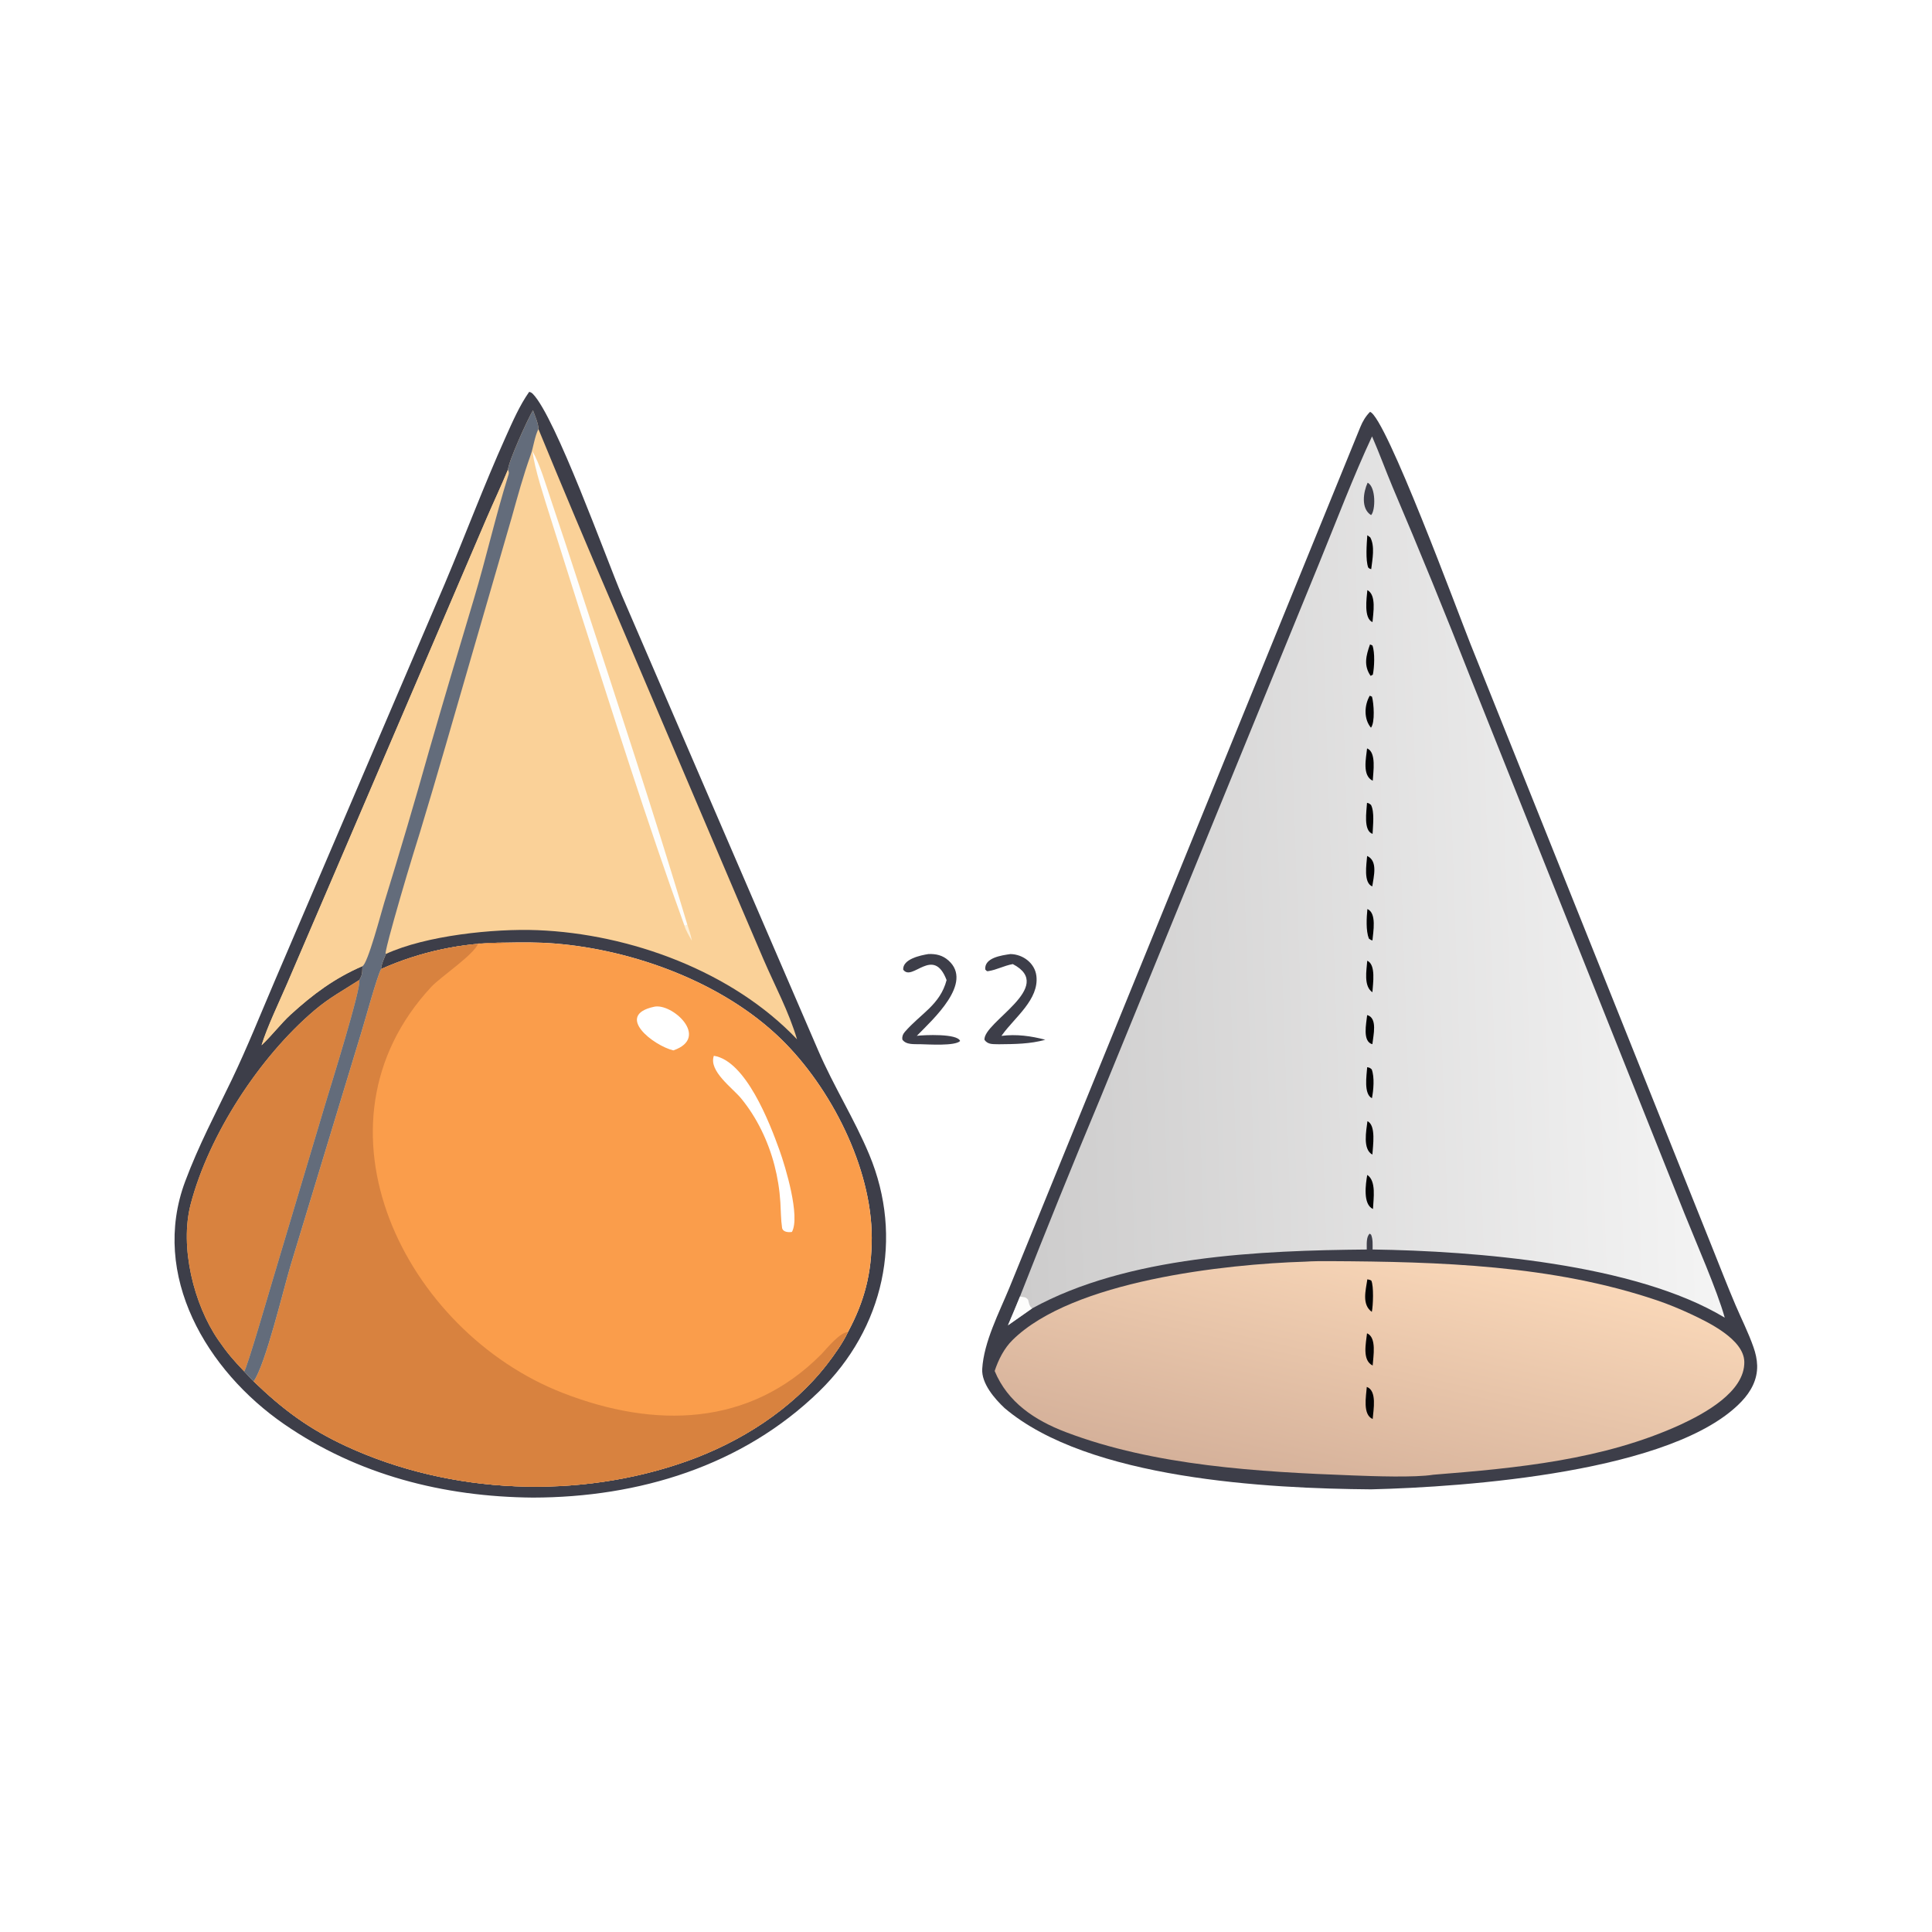
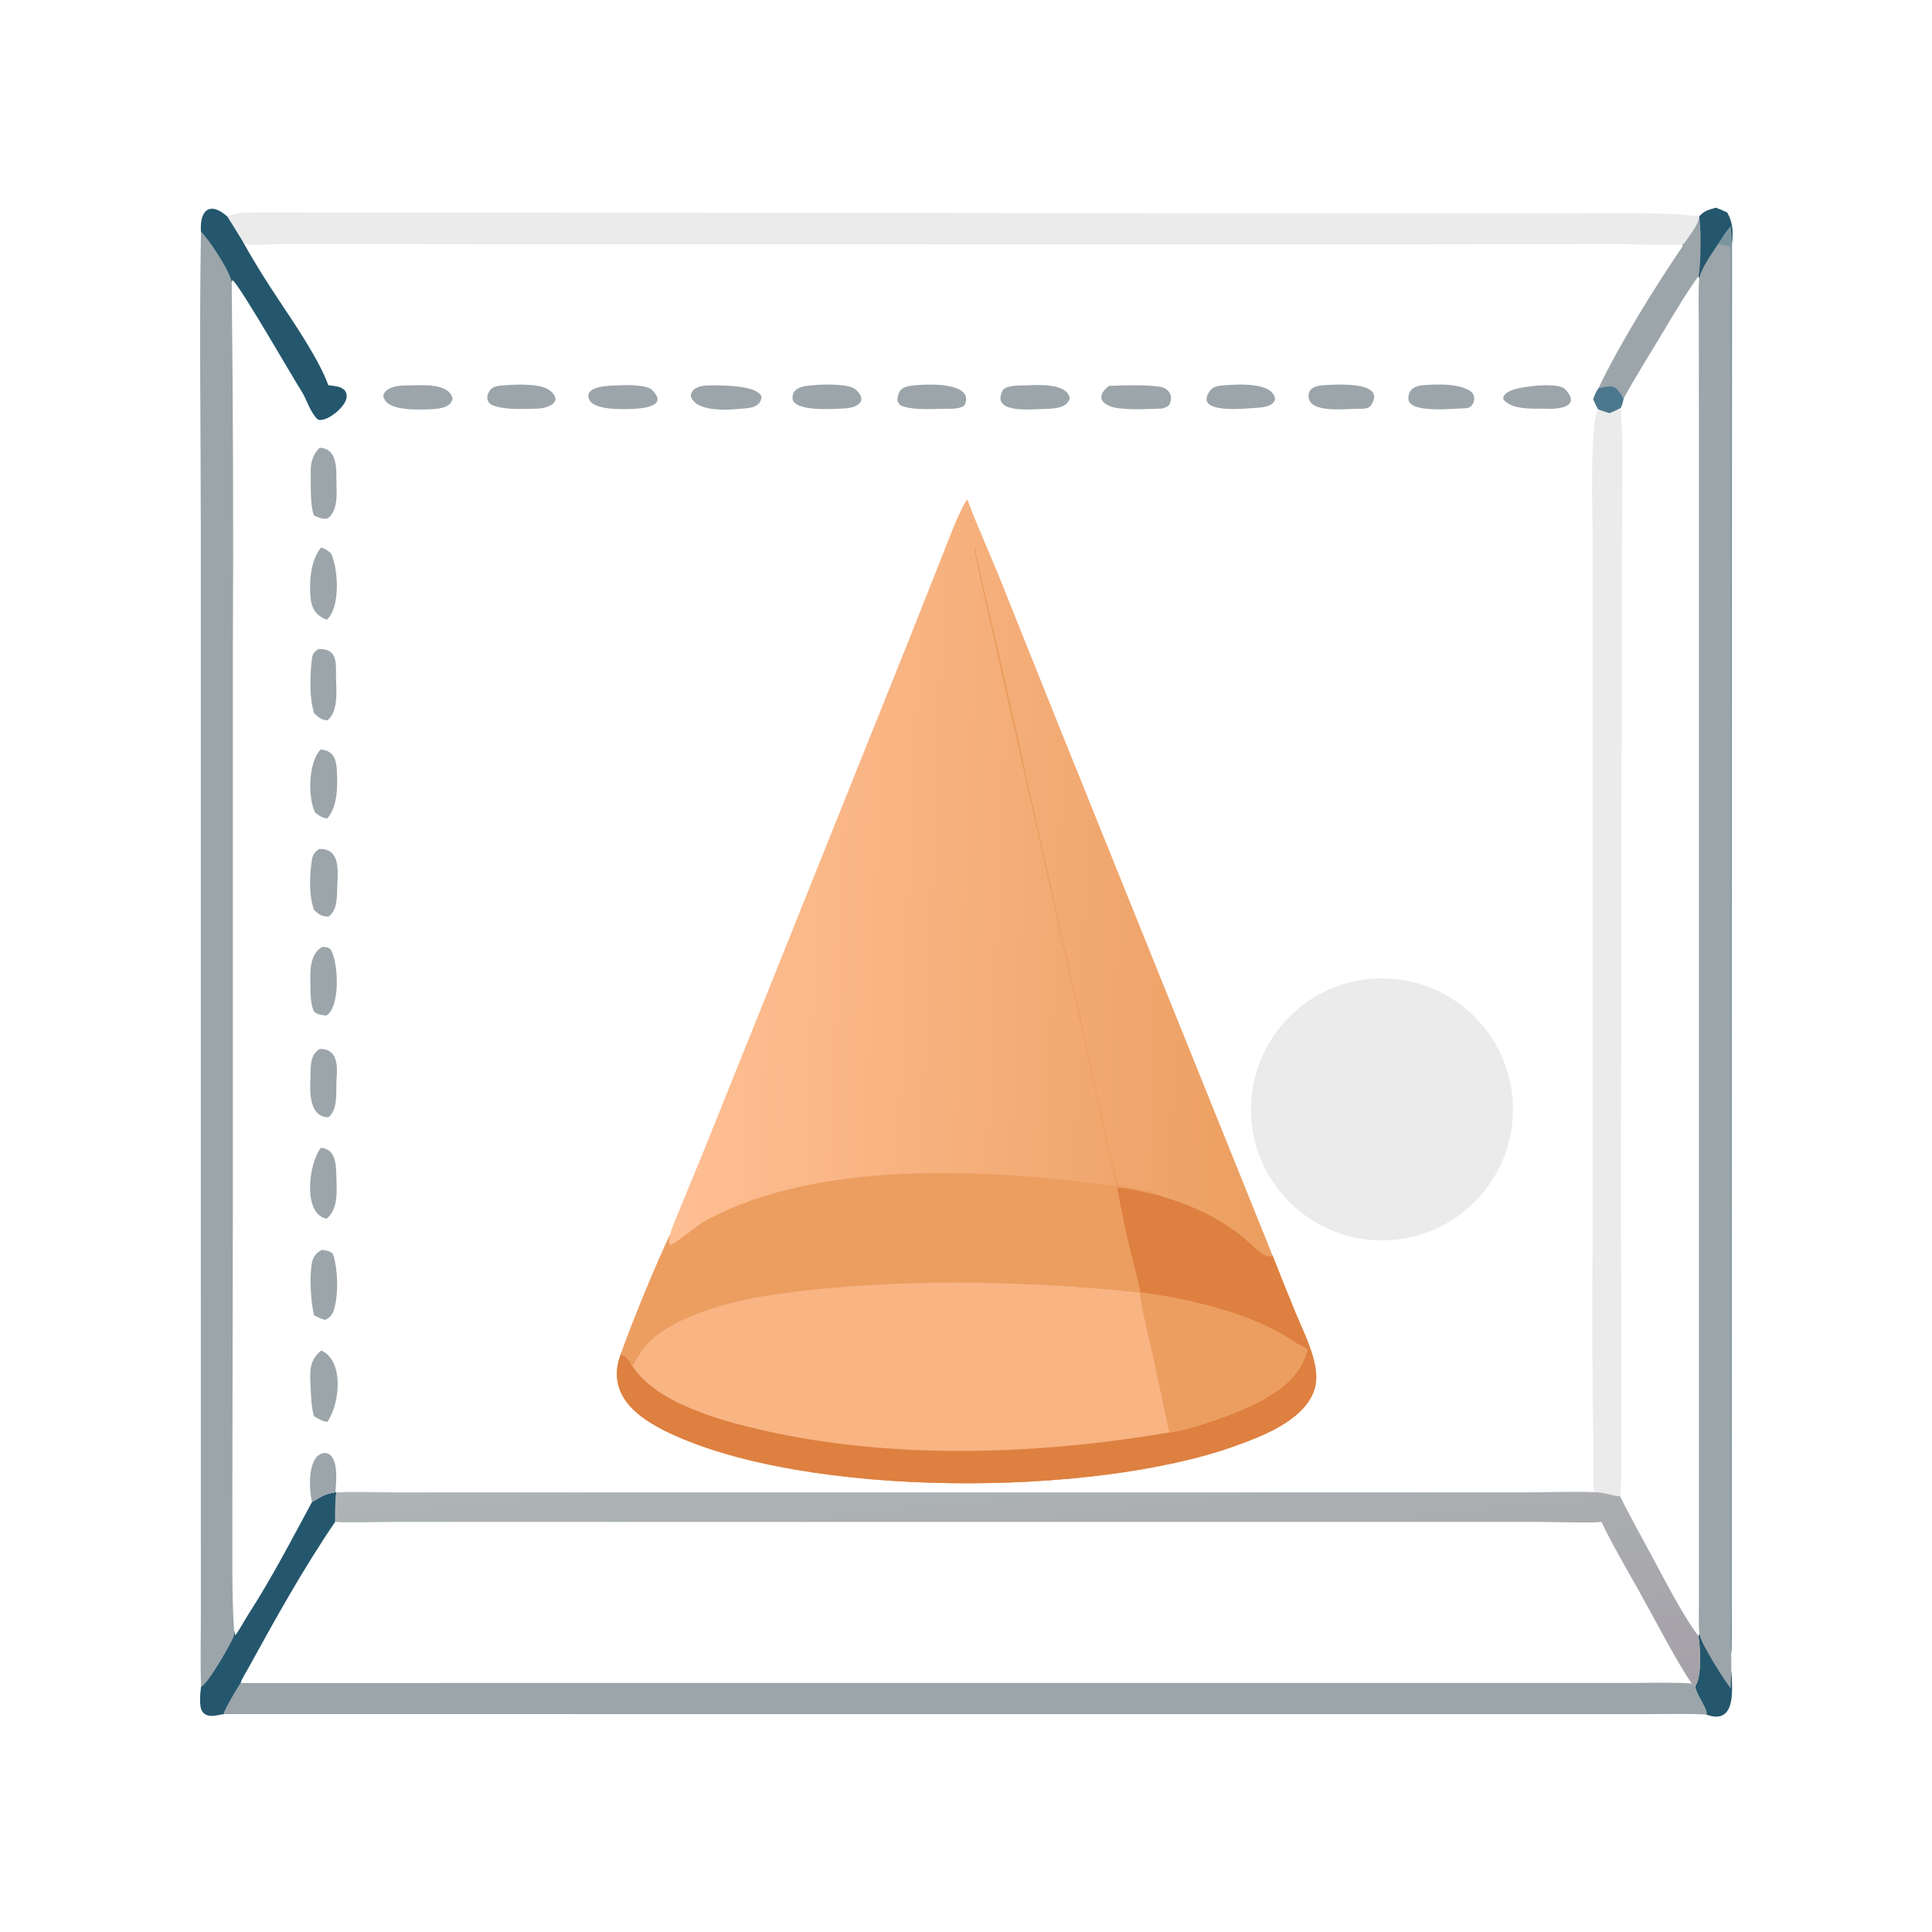
<svg xmlns="http://www.w3.org/2000/svg" version="1.1" style="display: block;" viewBox="0 0 2048 2048" width="512" height="512" preserveAspectRatio="none">
  <defs>
-     <linearGradient id="Gradient1" gradientUnits="userSpaceOnUse" x1="1420.35" y1="1587.38" x2="1482.61" y2="1313.8">
-       <stop class="stop0" offset="0" stop-opacity="1" stop-color="rgb(213,177,154)" />
-       <stop class="stop1" offset="1" stop-opacity="1" stop-color="rgb(249,215,184)" />
+     <linearGradient id="Gradient1" gradientUnits="userSpaceOnUse" x1="1093.96" y1="1847.31" x2="1063.35" y2="1517.75">
+       <stop class="stop0" offset="0" stop-opacity="1" stop-color="rgb(165,161,168)" />
+       <stop class="stop1" offset="1" stop-opacity="1" stop-color="rgb(174,181,182)" />
    </linearGradient>
-     <linearGradient id="Gradient2" gradientUnits="userSpaceOnUse" x1="1069.72" y1="950.789" x2="1809.19" y2="925.712">
-       <stop class="stop0" offset="0" stop-opacity="1" stop-color="rgb(205,204,204)" />
-       <stop class="stop1" offset="1" stop-opacity="1" stop-color="rgb(244,244,244)" />
+     <linearGradient id="Gradient2" gradientUnits="userSpaceOnUse" x1="1360.83" y1="948.101" x2="725.435" y2="921.621">
+       <stop class="stop0" offset="0" stop-opacity="1" stop-color="rgb(235,158,96)" />
+       <stop class="stop1" offset="1" stop-opacity="1" stop-color="rgb(255,191,148)" />
    </linearGradient>
  </defs>
-   <path transform="translate(0,0)" fill="rgb(61,62,73)" d="M 560.944 415.391 C 562.69 415.77 563.731 416.414 564.955 417.675 C 588.847 442.283 642.372 591.345 659.305 631.394 L 867.266 1113.39 C 883.987 1152.16 905.568 1185.86 921.474 1224 C 958.264 1312.21 936.861 1408.25 868.433 1474.86 C 786.962 1554.17 676.921 1587.34 564.96 1587.51 C 470.142 1586.72 379.281 1563.53 301.261 1509.71 C 219.114 1453.04 159.091 1351.98 196.269 1252.4 C 210.54 1214.18 228.219 1180.98 245.756 1144.41 C 262.008 1110.53 276.459 1074.36 291.259 1039.78 L 471.335 619.151 C 493.192 567.466 512.868 514.786 535.883 463.591 C 543.128 447.476 550.755 429.817 560.944 415.391 z M 403.913 1027.27 C 399.563 1035.25 386.827 1082.15 383.035 1094.28 L 308.063 1341.22 C 300.242 1367.27 281.582 1446.1 268.859 1464.28 C 299.986 1494.31 327.73 1514.92 367.399 1533.23 C 477.957 1584.26 613.254 1589.71 727.834 1549.02 C 784.632 1528.85 839.482 1494.15 876.523 1446.42 C 884.302 1436.4 893.484 1423.51 898.864 1412.03 C 916.456 1379.37 924.108 1349.56 924.099 1312.04 C 924.081 1237.64 880.625 1152.57 827.649 1101.1 C 766.456 1041.65 672.191 1006.94 588.052 1000.17 C 570.274 998.739 553.485 998.896 535.564 999.238 C 490.196 999.205 445.332 1008.76 403.913 1027.27 z" />
-   <path transform="translate(0,0)" fill="rgb(250,157,75)" d="M 535.564 999.238 C 553.485 998.896 570.274 998.739 588.052 1000.17 C 672.191 1006.94 766.456 1041.65 827.649 1101.1 C 880.625 1152.57 924.081 1237.64 924.099 1312.04 C 924.108 1349.56 916.456 1379.37 898.864 1412.03 C 893.484 1423.51 884.302 1436.4 876.523 1446.42 C 839.482 1494.15 784.632 1528.85 727.834 1549.02 C 613.254 1589.71 477.957 1584.26 367.399 1533.23 C 327.73 1514.92 299.986 1494.31 268.859 1464.28 C 281.582 1446.1 300.242 1367.27 308.063 1341.22 L 383.035 1094.28 C 386.827 1082.15 399.563 1035.25 403.913 1027.27 C 445.332 1008.76 490.196 999.205 535.564 999.238 z M 839.502 1305.88 C 848.425 1289.38 832.799 1237.38 826.228 1219.08 C 815.808 1190.06 790.557 1124.49 756.731 1119.17 C 750.887 1135.25 776.52 1153.27 785.636 1164.37 C 802.313 1184.66 814.295 1209.7 820.899 1235 C 824.286 1247.98 826.406 1261.25 827.228 1274.63 C 827.793 1283.5 827.73 1292.66 829.014 1301.42 C 829.705 1306.13 835.851 1306.53 839.502 1305.88 z M 713.774 1113.47 C 753.265 1099.85 712.276 1062.82 693.291 1067.22 C 651.141 1076.38 692.878 1108.47 713.774 1113.47 z" />
-   <path transform="translate(0,0)" fill="rgb(216,130,63)" d="M 403.913 1027.27 C 445.332 1008.76 490.196 999.205 535.564 999.238 C 528.386 1000.9 514.663 1000.24 506.95 999.994 C 502.731 1011.86 467.069 1035.47 457.202 1046.09 C 320.32 1193.45 429.464 1411.46 596.377 1476.5 C 693.699 1514.43 794.502 1512.66 870.896 1435.3 C 877.012 1428.76 890.276 1412.39 898.864 1412.03 C 893.484 1423.51 884.302 1436.4 876.523 1446.42 C 839.482 1494.15 784.632 1528.85 727.834 1549.02 C 613.254 1589.71 477.957 1584.26 367.399 1533.23 C 327.73 1514.92 299.986 1494.31 268.859 1464.28 C 281.582 1446.1 300.242 1367.27 308.063 1341.22 L 383.035 1094.28 C 386.827 1082.15 399.563 1035.25 403.913 1027.27 z" />
-   <path transform="translate(0,0)" fill="rgb(250,209,152)" d="M 538.479 497.79 C 539.411 488.152 559.332 444.338 564.967 434.96 C 566.723 439.66 571.149 450.323 570.728 454.735 C 596.507 517.431 622.805 579.911 649.621 642.171 L 763.662 909.997 C 778.884 945.664 793.997 981.416 809.359 1017.02 C 821.509 1045.18 836.162 1072.24 844.886 1101.72 C 776.549 1029.76 668.176 989.948 569.819 986.017 C 523.262 984.157 451.262 991.772 409.196 1011.18 C 407.138 1016.14 404.296 1022.01 403.913 1027.27 C 399.563 1035.25 386.827 1082.15 383.035 1094.28 L 308.063 1341.22 C 300.242 1367.27 281.582 1446.1 268.859 1464.28 C 265.662 1461.37 261.861 1457.03 258.842 1453.78 C 247.313 1441.75 240.828 1434.2 231.324 1420.4 C 205.487 1382.88 190.221 1321.91 202.159 1276.34 C 221.419 1202.84 275.036 1120.54 333.147 1071.16 C 349.402 1057.35 363.878 1049.83 380.836 1038.85 C 384.386 1033.14 383.907 1030.75 384.195 1024.14 C 354.376 1037.11 332.023 1053.75 307.924 1075.7 C 298.333 1084.44 288.213 1097.68 277.274 1107.99 C 283.119 1088.87 295.975 1062.16 304.303 1042.81 L 355.116 924.481 L 466.585 664.363 L 515.665 549.748 C 523.175 532.298 531.152 515.415 538.479 497.79 z" />
-   <path transform="translate(0,0)" fill="rgb(216,130,63)" d="M 380.836 1038.85 C 383.402 1046.63 349.973 1153.03 344.841 1170.21 L 288.685 1358.1 C 285.201 1369.75 261.553 1451.24 258.842 1453.78 C 247.313 1441.75 240.828 1434.2 231.324 1420.4 C 205.487 1382.88 190.221 1321.91 202.159 1276.34 C 221.419 1202.84 275.036 1120.54 333.147 1071.16 C 349.402 1057.35 363.878 1049.83 380.836 1038.85 z" />
-   <path transform="translate(0,0)" fill="rgb(250,209,152)" d="M 538.479 497.79 C 539.668 501.028 539.718 501.068 538.612 504.613 C 525.222 547.522 515.436 591.209 502.528 634.284 C 486.534 687.651 470.615 741.071 455.188 794.604 C 439.877 849.045 423.868 903.287 407.164 957.317 C 404.213 966.908 389.709 1022.2 384.195 1024.14 C 354.376 1037.11 332.023 1053.75 307.924 1075.7 C 298.333 1084.44 288.213 1097.68 277.274 1107.99 C 283.119 1088.87 295.975 1062.16 304.303 1042.81 L 355.116 924.481 L 466.585 664.363 L 515.665 549.748 C 523.175 532.298 531.152 515.415 538.479 497.79 z" />
-   <path transform="translate(0,0)" fill="rgb(99,108,123)" d="M 538.479 497.79 C 539.411 488.152 559.332 444.338 564.967 434.96 C 566.723 439.66 571.149 450.323 570.728 454.735 C 566.606 463.275 565.52 473.889 562.486 482.374 C 554.604 504.423 548.777 525.917 542.468 548.438 L 498.808 699.035 C 481.083 759.92 463.587 821.783 445.147 882.398 C 435.558 912.893 426.44 943.534 417.797 974.311 C 415.189 983.889 410.161 1001.36 408.658 1010.3 L 409.196 1011.18 C 407.138 1016.14 404.296 1022.01 403.913 1027.27 C 399.563 1035.25 386.827 1082.15 383.035 1094.28 L 308.063 1341.22 C 300.242 1367.27 281.582 1446.1 268.859 1464.28 C 265.662 1461.37 261.861 1457.03 258.842 1453.78 C 261.553 1451.24 285.201 1369.75 288.685 1358.1 L 344.841 1170.21 C 349.973 1153.03 383.402 1046.63 380.836 1038.85 C 384.386 1033.14 383.907 1030.75 384.195 1024.14 C 389.709 1022.2 404.213 966.908 407.164 957.317 C 423.868 903.287 439.877 849.045 455.188 794.604 C 470.615 741.071 486.534 687.651 502.528 634.284 C 515.436 591.209 525.222 547.522 538.612 504.613 C 539.718 501.068 539.668 501.028 538.479 497.79 z" />
-   <path transform="translate(0,0)" fill="rgb(253,253,252)" d="M 564.475 478.506 C 572.178 491.446 579.117 515.286 584.247 530.487 C 594.656 561.441 604.888 592.454 614.942 623.525 C 653.097 740.447 693.428 862.44 728.599 980.128 L 726.819 981.442 L 725.488 981.092 C 685.799 871.418 649.556 756.144 613.908 645.026 L 582.844 546.671 C 576.718 526.947 566.993 498.187 564.475 478.506 z" />
-   <path transform="translate(0,0)" fill="rgb(254,240,215)" d="M 728.599 980.128 C 730.737 986.516 732.135 990.616 733.461 997.235 C 730.993 992.992 726.662 985.736 725.488 981.092 L 726.819 981.442 L 728.599 980.128 z" />
-   <path transform="translate(0,0)" fill="rgb(61,62,73)" d="M 1452.3 436.58 C 1469 441.982 1545.76 650.076 1558.66 682.414 L 1710.43 1061.1 L 1815.6 1323.79 C 1823.55 1343.62 1831.28 1363.6 1839.65 1383.25 C 1846.02 1398.18 1853.43 1412.74 1858.77 1428.08 C 1860.99 1434.45 1862.49 1440.75 1862.66 1447.51 C 1863.04 1462.38 1856.09 1475.11 1846.11 1485.61 C 1774.79 1560.67 1553.34 1576.34 1453.31 1578.77 C 1344.14 1577.89 1153.91 1568.2 1064.92 1492.65 C 1054.32 1482.74 1040.27 1466.48 1041.2 1451.09 C 1042.93 1422.42 1059.07 1391.59 1069.99 1365.08 L 1107.34 1273.46 L 1230.78 970.792 L 1372.32 623.609 C 1395.52 566.723 1418.72 509.626 1441.98 452.757 C 1444.5 446.615 1447.58 441.336 1452.3 436.58 z" />
-   <path transform="translate(0,0)" fill="url(#Gradient2)" d="M 1081.2 1374.4 C 1108.79 1304.04 1137.16 1233.99 1166.32 1164.26 L 1304.46 826.617 L 1398.56 596.578 C 1416.21 553.413 1434.89 504.262 1454.43 462.585 C 1462.13 480.291 1468.83 498.661 1476.33 516.595 C 1504.85 583.596 1532.39 651.008 1558.95 718.81 L 1702.27 1077.74 L 1785.66 1286.53 C 1797.55 1316.27 1820.36 1368.1 1828.29 1396.78 C 1733.27 1339.4 1563.5 1326.12 1455.01 1324.51 C 1454.98 1319.05 1455.45 1313.91 1453.47 1308.93 L 1452 1307.7 C 1448.02 1310.97 1448.9 1319.52 1448.83 1324.54 C 1336.49 1325.57 1195 1331.31 1093.97 1387.03 L 1068.45 1404.92 C 1072.8 1394.79 1077.05 1384.61 1081.2 1374.4 z" />
-   <path transform="translate(0,0)" fill="rgb(253,253,252)" d="M 1081.2 1374.4 C 1086.59 1375.4 1086.6 1374.48 1089.77 1377.62 L 1090.08 1378.88 C 1091.18 1383.24 1091.08 1383.92 1093.97 1387.03 L 1068.45 1404.92 C 1072.8 1394.79 1077.05 1384.61 1081.2 1374.4 z" />
-   <path transform="translate(0,0)" fill="rgb(61,62,73)" d="M 1449.74 511.69 C 1458.76 516.159 1458.1 541.514 1453.4 546.031 C 1442.42 539.248 1445.16 521.608 1449.74 511.69 z" />
-   <path transform="translate(0,0)" fill="rgb(1,1,3)" d="M 1449.34 1245.47 C 1459.17 1251.86 1455.85 1270.86 1455.41 1281.57 C 1444.53 1276.69 1447.66 1255.07 1449.34 1245.47 z" />
-   <path transform="translate(0,0)" fill="rgb(1,1,3)" d="M 1449.16 793.323 C 1459.23 797.384 1455.64 818.318 1455.17 827.605 C 1443.78 822.168 1448.09 803.994 1449.16 793.323 z" />
-   <path transform="translate(0,0)" fill="rgb(1,1,3)" d="M 1452.01 737.483 L 1454.36 738.504 C 1456.29 745.417 1457.73 765.844 1453.28 771.38 C 1445.54 762.283 1446.16 747.468 1452.01 737.483 z" />
-   <path transform="translate(0,0)" fill="rgb(1,1,3)" d="M 1452.27 683.128 L 1454.85 684.253 C 1457.61 691.64 1456.87 707.466 1455.27 715.15 L 1452.92 716.448 C 1445.31 705.595 1448.1 694.721 1452.27 683.128 z" />
-   <path transform="translate(0,0)" fill="rgb(1,1,3)" d="M 1449.55 1188.51 C 1458.87 1192.82 1455.31 1214.84 1454.78 1223.89 C 1444.28 1218.35 1448.32 1198.54 1449.55 1188.51 z" />
-   <path transform="translate(0,0)" fill="rgb(1,1,3)" d="M 1449.22 907.358 C 1460.88 912.648 1456.14 929.13 1454.67 939.609 C 1445.08 935.827 1448.59 916.162 1449.22 907.358 z" />
-   <path transform="translate(0,0)" fill="rgb(1,1,3)" d="M 1449.24 1076.03 C 1460.54 1079.03 1455.75 1097.52 1454.76 1106.9 C 1443.97 1104.1 1448.37 1084.92 1449.24 1076.03 z" />
-   <path transform="translate(0,0)" fill="rgb(1,1,3)" d="M 1449.27 1131.27 C 1452.06 1131.87 1451.89 1131.75 1454.07 1133.58 C 1457.2 1141.83 1455.98 1155.58 1454.31 1164.15 C 1445.37 1159.64 1448.68 1140.12 1449.27 1131.27 z" />
-   <path transform="translate(0,0)" fill="rgb(1,1,3)" d="M 1449.46 625.54 C 1459.28 630.708 1455.61 649.863 1454.9 659.457 C 1445.42 655.49 1448.7 634.162 1449.46 625.54 z" />
-   <path transform="translate(0,0)" fill="rgb(1,1,3)" d="M 1449.09 851.035 C 1451.49 851.661 1451.33 851.68 1453.31 853.222 C 1457.19 860.698 1455.35 875.011 1454.99 883.935 C 1444.96 880.642 1448.65 859.771 1449.09 851.035 z" />
-   <path transform="translate(0,0)" fill="rgb(1,1,3)" d="M 1449.41 567.374 L 1452.55 569.691 C 1457.63 579.124 1454.82 592.585 1453.55 603.306 C 1451.46 602.769 1452.22 603.066 1450.43 601.713 C 1447.36 593.917 1448.79 576.194 1449.41 567.374 z" />
-   <path transform="translate(0,0)" fill="rgb(1,1,3)" d="M 1449.5 963.605 C 1459.55 967.988 1455.63 987.729 1454.84 996.939 C 1452.4 996.109 1453.18 996.447 1451.06 994.917 C 1447.79 986.588 1448.6 972.626 1449.5 963.605 z" />
-   <path transform="translate(0,0)" fill="rgb(1,1,3)" d="M 1449.35 1018.39 C 1458.77 1022.64 1455.31 1042.79 1454.81 1051.81 C 1445.29 1045.38 1448.6 1028.73 1449.35 1018.39 z" />
-   <path transform="translate(0,0)" fill="url(#Gradient1)" d="M 1383.09 1337.43 C 1391.63 1336.83 1401.41 1336.81 1410 1336.86 C 1525.88 1337.47 1645.46 1340.88 1756.21 1378.32 C 1768.09 1382.33 1780.71 1387.52 1792.04 1392.83 C 1810.6 1401.52 1848.57 1419.58 1849.04 1443.58 C 1849.67 1475.61 1806.05 1498.73 1781.51 1510.14 C 1699.7 1547.63 1608.06 1556.22 1519.41 1563.27 C 1499.78 1566.47 1455.67 1564.83 1434.22 1564.03 C 1334.47 1560.3 1223.71 1553.91 1129.74 1518.09 C 1096.77 1505.52 1068.13 1486.48 1054.39 1453.31 C 1058.31 1441.39 1064.32 1429.41 1073.24 1420.58 C 1136.85 1357.61 1299.23 1339.99 1383.09 1337.43 z" />
-   <path transform="translate(0,0)" fill="rgb(1,1,3)" d="M 1448.86 1470.18 C 1459.93 1474.26 1455.84 1494.51 1455.1 1504.23 C 1444.25 1499.58 1448.13 1480.12 1448.86 1470.18 z" />
-   <path transform="translate(0,0)" fill="rgb(1,1,3)" d="M 1449.1 1413.34 C 1459.57 1417.8 1455.69 1437.82 1455.09 1447.51 C 1443.7 1441.98 1448.01 1423.86 1449.1 1413.34 z" />
-   <path transform="translate(0,0)" fill="rgb(1,1,3)" d="M 1449.44 1356.14 C 1451.68 1356.53 1451.47 1356.58 1453.61 1357.44 C 1456.36 1363.05 1455.58 1384.37 1454.19 1390.64 C 1443.35 1382.85 1447.77 1367.75 1449.44 1356.14 z" />
-   <path transform="translate(0,0)" fill="rgb(61,62,73)" d="M 984.245 1011.31 C 992.309 1011.07 999.073 1012.56 1005.3 1018.04 C 1032.21 1041.74 988.937 1080.54 971.877 1098.01 C 979.492 1097.07 1014.97 1095.4 1017.76 1103.5 C 1012.47 1109.03 983.855 1107.05 975.75 1106.91 C 969.289 1106.72 960.349 1107.78 956.498 1101.92 C 956.136 1098.79 957.019 1096.34 959.075 1093.95 C 975.83 1074.49 996.475 1065.34 1003.43 1038.95 C 989.402 1002 966.975 1041.3 957.418 1027.85 C 956.858 1016.63 975.589 1012.7 984.245 1011.31 z" />
-   <path transform="translate(0,0)" fill="rgb(61,62,73)" d="M 1071.12 1011.35 C 1084.39 1011.56 1096.95 1020.98 1098.6 1034.41 C 1101.67 1059.36 1075.7 1078.46 1062.52 1096.78 L 1061.59 1098.08 C 1077.15 1096.06 1093.02 1098.14 1108.04 1102.19 C 1092.16 1106.7 1075.35 1106.79 1058.97 1106.95 C 1052.68 1106.68 1047.47 1107.61 1043.58 1102.32 C 1042 1083.48 1119.95 1046.07 1073.6 1021.96 C 1063.59 1023.87 1057.05 1027.94 1047.53 1029.47 C 1045.85 1029.74 1045.86 1029.12 1044.41 1027.69 C 1043.31 1015.2 1061.63 1012.73 1071.12 1011.35 z" />
+   <path transform="translate(0,0)" fill="url(#Gradient2)" d="M 1025.31 529.323 C 1035.83 557.339 1048.11 584.19 1059.37 611.93 L 1120.7 765.094 L 1348.98 1330.94 C 1357.08 1351.64 1365.4 1372.4 1373.9 1392.93 C 1381.63 1411.59 1391.59 1430.81 1394.59 1450.98 C 1395.94 1460.04 1395.39 1469.21 1391.59 1477.63 C 1378.35 1507 1337.82 1522.51 1309.43 1532.72 C 1158.29 1587.09 855.692 1588.16 709.801 1519.13 C 688.946 1509.27 664.141 1494.65 656.303 1471.46 C 652.338 1459.73 653.587 1447.02 657.997 1435.6 C 670.585 1400.14 693.923 1343.29 710.264 1308.76 C 712.843 1299.43 719.734 1283.87 723.631 1274.39 L 747.405 1216.52 L 818.472 1039.75 L 964.573 675.641 L 999.367 587.734 C 1004.91 573.694 1016.51 542.579 1024.11 531.132 L 1024.85 529.996 C 1025 529.771 1025.16 529.547 1025.31 529.323 z" />
+   <path transform="translate(0,0)" fill="rgb(248,180,131)" d="M 1184.02 1258.35 C 1198.21 1259.83 1215.19 1263.99 1229.36 1267.19 L 1230.24 1267.54 C 1237.64 1270.43 1245.35 1272.3 1252.76 1275.12 C 1281.46 1286.02 1307 1300.7 1329.4 1321.8 C 1333.6 1325.75 1343.33 1334.71 1348.98 1330.94 C 1357.08 1351.64 1365.4 1372.4 1373.9 1392.93 C 1381.63 1411.59 1391.59 1430.81 1394.59 1450.98 C 1395.94 1460.04 1395.39 1469.21 1391.59 1477.63 C 1378.35 1507 1337.82 1522.51 1309.43 1532.72 C 1158.29 1587.09 855.692 1588.16 709.801 1519.13 C 688.946 1509.27 664.141 1494.65 656.303 1471.46 C 652.338 1459.73 653.587 1447.02 657.997 1435.6 C 665.099 1438.31 666.221 1441.58 670.366 1448 C 676.526 1439.11 679.158 1432.02 687.255 1423.63 C 713.88 1396.02 771.404 1380.14 809.301 1374.11 C 933.98 1354.27 1082.82 1356.71 1208.2 1370.07 C 1210.71 1387.21 1214.5 1404.96 1218.55 1421.81 C 1226.27 1453.88 1232.43 1486.29 1239.6 1518.44 C 1265.5 1514.88 1315.82 1496.79 1338.25 1484.08 C 1361.43 1470.94 1378.43 1457.45 1386.08 1430.91 C 1383.99 1428.31 1376.2 1425.46 1372.53 1422.88 C 1329.08 1392.47 1261.05 1376.96 1208.53 1369.99 C 1207.44 1363.56 1206.03 1357.13 1204.36 1350.82 C 1196.22 1320.01 1189.54 1289.74 1184.02 1258.35 z" />
+   <path transform="translate(0,0)" fill="rgb(221,128,64)" d="M 1184.02 1258.35 C 1198.21 1259.83 1215.19 1263.99 1229.36 1267.19 L 1230.24 1267.54 C 1237.64 1270.43 1245.35 1272.3 1252.76 1275.12 C 1281.46 1286.02 1307 1300.7 1329.4 1321.8 C 1333.6 1325.75 1343.33 1334.71 1348.98 1330.94 C 1357.08 1351.64 1365.4 1372.4 1373.9 1392.93 C 1381.63 1411.59 1391.59 1430.81 1394.59 1450.98 C 1395.94 1460.04 1395.39 1469.21 1391.59 1477.63 C 1378.35 1507 1337.82 1522.51 1309.43 1532.72 C 1158.29 1587.09 855.692 1588.16 709.801 1519.13 C 688.946 1509.27 664.141 1494.65 656.303 1471.46 C 652.338 1459.73 653.587 1447.02 657.997 1435.6 C 665.099 1438.31 666.221 1441.58 670.366 1448 C 695.537 1487.59 765.29 1506.39 809.423 1516.35 C 948.35 1547.72 1099.63 1542.18 1239.6 1518.44 C 1265.5 1514.88 1315.82 1496.79 1338.25 1484.08 C 1361.43 1470.94 1378.43 1457.45 1386.08 1430.91 C 1383.99 1428.31 1376.2 1425.46 1372.53 1422.88 C 1329.08 1392.47 1261.05 1376.96 1208.53 1369.99 C 1207.44 1363.56 1206.03 1357.13 1204.36 1350.82 C 1196.22 1320.01 1189.54 1289.74 1184.02 1258.35 z" />
+   <path transform="translate(0,0)" fill="rgb(236,158,97)" d="M 710.264 1308.76 C 709.625 1313.11 708.894 1315.47 709.903 1319.63 C 714.751 1319.58 740.416 1297.97 746.543 1294.61 C 868.846 1227.52 1051.32 1239.92 1181.44 1256.8 C 1181.92 1256.51 1182.41 1256.22 1182.9 1255.94 C 1182.49 1251.3 1179.05 1237.74 1178.11 1233.87 C 1170.81 1203.85 1164.94 1173.64 1158.3 1143.5 L 1120.01 971.337 L 1036.85 603.228 C 1036.06 599.635 1032.33 580.726 1033.29 578.415 C 1034.68 582.711 1034.37 586.62 1035.37 590.39 C 1038.25 601.158 1039.85 611.476 1042.48 622.325 C 1058.94 691.06 1074.59 759.986 1089.43 829.087 L 1154.35 1120.72 C 1158.7 1140.3 1177.62 1233.93 1185.58 1255.74 C 1186.52 1258.32 1221.79 1260.71 1229.36 1267.19 C 1215.19 1263.99 1198.21 1259.83 1184.02 1258.35 C 1189.54 1289.74 1196.22 1320.01 1204.36 1350.82 C 1206.03 1357.13 1207.44 1363.56 1208.53 1369.99 C 1261.05 1376.96 1329.08 1392.47 1372.53 1422.88 C 1376.2 1425.46 1383.99 1428.31 1386.08 1430.91 C 1378.43 1457.45 1361.43 1470.94 1338.25 1484.08 C 1315.82 1496.79 1265.5 1514.88 1239.6 1518.44 C 1232.43 1486.29 1226.27 1453.88 1218.55 1421.81 C 1214.5 1404.96 1210.71 1387.21 1208.2 1370.07 C 1082.82 1356.71 933.98 1354.27 809.301 1374.11 C 771.404 1380.14 713.88 1396.02 687.255 1423.63 C 679.158 1432.02 676.526 1439.11 670.366 1448 C 666.221 1441.58 665.099 1438.31 657.997 1435.6 C 670.585 1400.14 693.923 1343.29 710.264 1308.76 z" />
+   <path transform="translate(0,0)" fill="rgb(235,235,235)" d="M 1457.58 1037.35 C 1534.12 1033.28 1599.48 1092 1603.6 1168.54 C 1607.72 1245.08 1549.04 1310.48 1472.5 1314.65 C 1395.89 1318.83 1330.42 1260.08 1326.3 1183.47 C 1322.17 1106.86 1380.96 1041.42 1457.58 1037.35 z" />
+   <path transform="translate(0,0)" fill="rgb(155,165,170)" d="M 337.669 687.976 C 355.208 687.698 356.417 698.246 356.174 713.431 C 355.934 728.469 359.981 753.335 346.982 763.637 C 340.205 762.95 338.162 760.809 333.127 756.138 C 327.727 740.958 328.528 714.103 330.743 697.769 C 331.433 692.686 333.646 690.659 337.669 687.976 z" />
+   <path transform="translate(0,0)" fill="rgb(155,165,170)" d="M 338.851 474.638 C 359.454 475.797 356.111 500.026 356.695 515.201 C 357.127 526.42 357.337 543.658 346.478 549.915 C 340.047 550.007 338.674 548.885 332.711 546.417 C 328.417 533.785 329.726 513.966 329.377 500.222 C 329.134 490.635 331.646 481.428 338.851 474.638 z" />
+   <path transform="translate(0,0)" fill="rgb(155,165,170)" d="M 337.934 900.088 C 359.23 898.556 358.576 920.153 357.634 935.943 C 356.938 947.631 358.757 964.57 348.19 971.554 C 340.835 971.545 338.615 969.541 333.019 964.799 C 327.296 949.721 328.09 927.331 330.653 911.405 C 331.555 905.8 333.597 903.514 337.934 900.088 z" />
+   <path transform="translate(0,0)" fill="rgb(155,165,170)" d="M 341.178 1324.87 C 345.096 1325.42 352.23 1326.26 353.458 1330.61 C 358.202 1347.42 358.916 1370.68 354.237 1387.66 C 352.516 1393.9 349.653 1396.72 344.588 1399.19 C 340.743 1398.17 336.676 1396.08 333.019 1394.39 C 329.331 1381.29 327.877 1352.07 330.754 1338.19 C 332.162 1331.39 335.471 1328.25 341.178 1324.87 z" />
+   <path transform="translate(0,0)" fill="rgb(155,165,170)" d="M 338.863 1111.94 C 339.705 1111.95 340.548 1111.98 341.39 1112.02 C 357.812 1112.95 357.812 1130.36 356.807 1142.82 C 355.761 1155.79 359.067 1175.31 348.244 1184.29 C 328.112 1184.22 328.372 1158.58 329.015 1143.98 C 329.53 1132.28 327.786 1118.37 338.863 1111.94 z" />
+   <path transform="translate(0,0)" fill="rgb(155,165,170)" d="M 340.487 1431.62 C 365.493 1442.31 359.95 1489.75 346.833 1507.28 C 341.781 1506.61 337.054 1503.83 332.787 1501.26 C 329.73 1489.73 329.649 1478.53 329.106 1466.7 C 328.426 1451.88 328.336 1441.57 340.487 1431.62 z" />
+   <path transform="translate(0,0)" fill="rgb(155,165,170)" d="M 341.408 1003.82 C 345.169 1003.9 349.213 1003.91 351.3 1007.87 C 358.645 1021.81 360.905 1067.2 345.965 1076.51 C 341.685 1076.06 333.898 1075.41 332.145 1070.74 C 328.92 1062.17 329.139 1051.24 329.009 1042.08 C 328.816 1028.56 328.38 1011.63 341.408 1003.82 z" />
+   <path transform="translate(0,0)" fill="rgb(155,165,170)" d="M 340.335 580.433 C 345.368 582.029 346.574 583.202 350.846 586.422 C 358.868 603.092 360.879 644.265 346.416 656.945 C 334.841 652.486 330.239 645.248 329.14 632.698 C 327.667 615.892 329.337 593.985 340.335 580.433 z" />
+   <path transform="translate(0,0)" fill="rgb(155,165,170)" d="M 340.215 1216.72 C 357.555 1218.08 356.131 1237.53 356.658 1251.05 C 357.187 1264.61 357.889 1282.7 346.138 1291.83 C 320.345 1286.88 327.369 1232.18 340.215 1216.72 z" />
+   <path transform="translate(0,0)" fill="rgb(155,165,170)" d="M 339.83 794.473 C 353.372 795.575 356.541 804.64 357.133 817.228 C 357.887 833.236 358.086 854.689 346.969 867.507 C 341.327 867.071 338.436 864.693 334.025 861.361 C 326.002 844.7 326.9 808.122 339.83 794.473 z" />
+   <path transform="translate(0,0)" fill="rgb(155,165,170)" d="M 1175.51 409.051 C 1192.64 408.539 1212.75 407.493 1229.7 410.015 C 1239.11 411.416 1243.95 419.82 1239.75 428.408 C 1238.45 431.081 1235.01 431.968 1232.3 433.029 C 1216.85 433.575 1201.94 434.586 1186.49 432.865 C 1170.66 431.102 1158.92 421.973 1175.51 409.051 z" />
+   <path transform="translate(0,0)" fill="rgb(155,165,170)" d="M 970.278 408.373 C 982.632 407.109 1032.44 404.862 1022.9 428.668 C 1021.45 432.293 1012.65 433.257 1009.25 433.298 C 993.677 432.84 969.935 435.849 955.399 430.083 C 953.82 429.457 951.176 426.046 951.272 424.107 C 951.922 411.086 959.325 409.395 970.278 408.373 z" />
+   <path transform="translate(0,0)" fill="rgb(155,165,170)" d="M 1089.62 408.451 C 1101.12 407.829 1131.92 406.407 1133.93 422.398 C 1131.04 433.823 1113.24 433.308 1104.25 433.598 C 1091.68 433.919 1050.27 438.216 1062.91 413.907 C 1066 407.97 1083.35 408.638 1089.62 408.451 z" />
+   <path transform="translate(0,0)" fill="rgb(155,165,170)" d="M 861.644 408.428 C 871.208 407.23 899.997 406.483 907.095 412.963 C 921.17 425.812 907.667 432.791 893.797 433.001 C 885.744 433.394 840.315 437.026 840.106 421.911 C 839.949 410.609 852.082 409 861.644 408.428 z" />
+   <path transform="translate(0,0)" fill="rgb(155,165,170)" d="M 754.729 408.497 C 765.393 408.504 803.916 408.287 807.314 420.901 C 805.844 432.227 794.538 432.589 785.757 433.214 C 771.735 434.798 736.531 436.977 732.225 419.468 C 733.399 409 746.862 408.478 754.729 408.497 z" />
+   <path transform="translate(0,0)" fill="rgb(155,165,170)" d="M 436.733 408.474 C 449.353 408.213 476.394 406.526 479.755 422.653 C 477.4 433.836 461.411 433.531 452.678 433.975 C 440.786 434.207 407.722 435.655 406.317 419.037 C 410.041 407.91 427.476 408.552 436.733 408.474 z" />
+   <path transform="translate(0,0)" fill="rgb(155,165,170)" d="M 656.544 408.453 C 664.771 408.021 685.288 407.835 690.9 413.175 C 711.304 432.59 674.893 433.378 665.862 433.613 C 658.258 433.741 624.19 435.002 623.639 419.935 C 623.234 408.877 647.427 408.647 656.544 408.453 z" />
+   <path transform="translate(0,0)" fill="rgb(155,165,170)" d="M 535.595 408.366 C 547.461 407.392 572.777 406.519 581.997 413.321 C 597.701 424.905 583.009 432.558 570.199 433.158 C 555.452 433.381 537.233 434.823 523.189 429.986 C 515.238 427.247 514.982 419.567 519.495 413.571 C 523.126 408.746 530.078 408.818 535.595 408.366 z" />
+   <path transform="translate(0,0)" fill="rgb(155,165,170)" d="M 1401.24 408.434 C 1412.45 407.767 1471.04 402.826 1453.36 429.557 C 1451.18 432.851 1447.59 432.925 1443.98 433.364 C 1431.32 432.583 1391.13 438.974 1387.49 422.569 C 1385.37 413.019 1392.58 409.276 1401.24 408.434 z" />
+   <path transform="translate(0,0)" fill="rgb(155,165,170)" d="M 1298.26 408.375 C 1311.18 407.54 1349.39 404.556 1351.65 423.109 C 1349.8 431.402 1336.79 432.147 1329.95 432.417 C 1319.62 433.117 1264.18 439.286 1282.76 414.095 C 1286.51 409.011 1292.47 408.894 1298.26 408.375 z" />
+   <path transform="translate(0,0)" fill="rgb(155,165,170)" d="M 1507.51 408.404 C 1522.18 407.27 1545.01 406.099 1558.13 414.28 C 1564.36 418.165 1563.91 426.051 1559.1 430.854 C 1557.02 432.927 1553.06 432.769 1550.25 432.905 C 1539.78 433.104 1494.23 438.276 1493.04 423.208 C 1492.31 413.966 1498.45 409.546 1507.51 408.404 z" />
+   <path transform="translate(0,0)" fill="rgb(155,165,170)" d="M 1623.94 409.405 C 1632.17 408.205 1653.89 407.011 1658.97 412.443 C 1678.16 432.975 1648.12 433.971 1636.97 433.206 C 1624.36 433.34 1601.91 434.217 1593.61 423.316 C 1592.15 412.827 1616.2 410.289 1623.94 409.405 z" />
+   <path transform="translate(0,0)" fill="rgb(155,165,170)" d="M 1834.75 239.77 C 1835.28 245.765 1835.45 252.255 1835.96 258.449 L 1835.67 1315 L 1835.69 1616.02 L 1835.76 1706.52 C 1835.76 1716.47 1836.34 1743.5 1835.16 1752.46 C 1835.31 1758.55 1835.33 1764.64 1835.2 1770.73 C 1835.95 1782.65 1838.08 1805.12 1830.33 1814.57 C 1827.98 1817.47 1824.54 1819.29 1820.81 1819.59 C 1816.65 1819.95 1812.72 1818.8 1808.85 1817.47 C 1811.2 1812.78 1796.47 1793.98 1797.15 1787.27 C 1804.2 1777.68 1802.38 1745.37 1800.47 1734.24 L 1801.36 1732.28 C 1800.54 1724.32 1800.92 1708.52 1800.91 1700.1 L 1800.92 1641.45 L 1800.9 1452.37 L 1800.89 829.293 L 1800.89 443.339 L 1800.82 344.758 C 1800.78 335.932 1800.01 302.846 1801.29 295.539 C 1802.59 285.589 1815.37 267.636 1821.31 258.615 C 1826.56 250.825 1828.33 246.984 1834.75 239.77 z" />
+   <path transform="translate(0,0)" fill="rgb(123,149,159)" d="M 1834.75 239.77 C 1835.28 245.765 1835.45 252.255 1835.96 258.449 L 1835.67 1315 L 1835.69 1616.02 L 1835.76 1706.52 C 1835.76 1716.47 1836.34 1743.5 1835.16 1752.46 C 1834.18 1745.48 1834.58 1726.17 1834.58 1718.22 L 1834.61 1652.02 L 1834.63 1426.39 L 1834.62 628.485 L 1834.63 380.125 L 1834.65 301.211 C 1834.65 289.488 1834.72 277.36 1834.65 265.615 C 1834.62 262.25 1833.75 261.752 1831.8 260.246 C 1827.35 259.926 1825.7 259.596 1821.31 258.615 C 1826.56 250.825 1828.33 246.984 1834.75 239.77 z" />
+   <path transform="translate(0,0)" fill="rgb(36,87,109)" d="M 1801.36 1732.28 C 1803.74 1743.63 1827.12 1779.98 1834.66 1789.93 C 1834.81 1783.82 1834.81 1776.74 1835.2 1770.73 C 1835.95 1782.65 1838.08 1805.12 1830.33 1814.57 C 1827.98 1817.47 1824.54 1819.29 1820.81 1819.59 C 1816.65 1819.95 1812.72 1818.8 1808.85 1817.47 C 1811.2 1812.78 1796.47 1793.98 1797.15 1787.27 C 1804.2 1777.68 1802.38 1745.37 1800.47 1734.24 L 1801.36 1732.28 z" />
+   <path transform="translate(0,0)" fill="rgb(155,165,170)" d="M 1793.21 1784.59 L 1797.15 1787.27 C 1796.47 1793.98 1811.2 1812.78 1808.85 1817.47 C 1790.68 1816.41 1765.45 1817.06 1746.91 1817.04 L 1636.17 1817.03 L 1294.57 1817.04 L 237.758 1817 L 237.351 1816.14 C 238.438 1811.6 251.872 1788.75 255.155 1784.04 L 1286.02 1783.98 L 1624.73 1783.98 L 1730.17 1783.97 C 1749.35 1783.95 1774.79 1783.21 1793.21 1784.59 z" />
+   <path transform="translate(0,0)" fill="rgb(235,235,235)" d="M 241.03 229.545 C 249.118 225.036 262.692 225.114 272.007 225.033 L 1306.01 226.11 L 1627.04 226.101 L 1717.77 225.953 C 1741.18 225.927 1777.81 226.052 1801.18 229.461 C 1801.17 236.962 1789.96 251.413 1785.22 257.977 L 1783.32 258.819 C 1775.51 260.884 1728.28 258.727 1716.43 258.733 L 1495.12 259.035 L 514.323 258.976 L 330.131 258.472 C 315.814 258.419 301.497 258.582 287.185 258.963 C 279.525 259.165 264.581 261.011 258.219 257.489 C 252.815 248.21 246.712 238.704 241.03 229.545 z" />
+   <path transform="translate(0,0)" fill="rgb(155,165,170)" d="M 213.052 245.772 C 221.27 253.412 244.453 288.597 245.617 299.695 C 247.095 429.369 247.506 559.052 246.851 688.732 L 246.837 1291.61 L 246.295 1596.98 C 246.562 1634.81 245.377 1692.34 248.213 1728.54 C 248.243 1730.56 248.038 1733.59 247.326 1735.39 C 244.352 1742.87 219.121 1787.19 213.183 1787.6 C 212.224 1765.53 212.93 1737.91 212.919 1715.51 L 212.894 1578.26 L 212.885 1165.01 L 212.869 561.708 C 212.855 458.064 211.161 349.089 213.052 245.772 z" />
+   <path transform="translate(0,0)" fill="url(#Gradient1)" d="M 1689.8 1581.72 C 1702.29 1581.7 1707.41 1585.29 1717.41 1586.12 C 1727.12 1606.05 1741.35 1631.41 1751.97 1651.3 C 1763.63 1673.14 1785.7 1715.49 1800.47 1734.24 C 1802.38 1745.37 1804.2 1777.68 1797.15 1787.27 L 1793.21 1784.59 C 1775.47 1758.08 1754.37 1716.88 1738.28 1688.09 C 1727.04 1667.99 1706.79 1633.35 1697.7 1613.35 C 1684.11 1614.58 1644.22 1613.28 1628.63 1613.27 L 1473 1613.28 L 982.417 1613.33 L 547.61 1613.32 L 415.21 1613.32 C 402.411 1613.33 365.774 1614.35 355.267 1613.24 C 355.319 1605.29 355.079 1589.17 356.518 1582.06 C 372.576 1581 399.895 1581.91 416.507 1581.96 L 527.81 1582 L 893.882 1581.99 L 1427.56 1581.97 L 1608.42 1582.04 C 1633.53 1582.05 1665.47 1580.85 1689.8 1581.72 z" />
+   <path transform="translate(0,0)" fill="rgb(235,235,235)" d="M 1717.88 432.474 C 1720.82 458.18 1719.63 506.228 1719.55 533.426 L 1719.12 700.643 L 1718.31 1261.87 L 1718.8 1491.97 C 1718.95 1514.61 1718.88 1537.25 1718.6 1559.9 C 1718.51 1565.45 1718.52 1581.52 1717.41 1586.12 C 1707.41 1585.29 1702.29 1581.7 1689.8 1581.72 C 1688.59 1574.81 1689.1 1558.6 1689.1 1550.55 C 1689.05 1535.3 1688.9 1520.05 1688.65 1504.8 C 1687.31 1417.65 1688.32 1328.15 1688.32 1240.85 L 1688.32 725.419 L 1688.29 567.714 C 1688.24 547.251 1684.96 447.414 1694.04 433.731 C 1697.81 435.33 1702.09 436.607 1706.01 437.886 C 1710.57 436.144 1713.55 434.651 1717.88 432.474 z" />
+   <path transform="translate(0,0)" fill="rgb(36,87,109)" d="M 213.052 245.772 C 211.306 222.983 222.288 212.84 241.03 229.545 C 246.712 238.704 252.815 248.21 258.219 257.489 C 270.867 280.21 282.599 298.602 296.821 319.968 C 312.112 342.94 338.894 382.346 348.01 408.371 C 356.146 409.286 369.227 409.844 367.229 422.149 C 365.69 431.632 346.78 447.444 337.296 444.946 C 329.236 438.334 324.822 422.873 320.188 415.634 C 309.701 399.253 254.814 303.391 246.491 296.911 C 246.047 298.059 245.738 298.514 245.617 299.695 C 244.453 288.597 221.27 253.412 213.052 245.772 z" />
+   <path transform="translate(0,0)" fill="rgb(155,165,170)" d="M 1801.18 229.461 C 1807.19 223.098 1810.67 222.634 1818.92 220.248 C 1822.82 221.802 1827.14 223.395 1830.86 225.264 C 1836.95 236.074 1837.31 246.14 1835.96 258.449 C 1835.45 252.255 1835.28 245.765 1834.75 239.77 C 1828.33 246.984 1826.56 250.825 1821.31 258.615 C 1815.37 267.636 1802.59 285.589 1801.29 295.539 L 1800.51 292.707 C 1789.9 306.887 1773.11 334.759 1763.64 350.706 C 1750.16 373.375 1733.41 399.725 1721.02 422.612 C 1720.08 426.926 1719.94 428.671 1717.88 432.474 C 1713.55 434.651 1710.57 436.144 1706.01 437.886 C 1702.09 436.607 1697.81 435.33 1694.04 433.731 C 1692.15 430.654 1690.44 426.552 1688.9 423.203 C 1690.85 417.974 1691.44 416.211 1694.44 411.574 C 1716.14 365.806 1754.99 303.056 1783.79 260.928 L 1783.32 258.819 L 1785.22 257.977 C 1789.96 251.413 1801.17 236.962 1801.18 229.461 z" />
+   <path transform="translate(0,0)" fill="rgb(36,87,109)" d="M 1801.18 229.461 C 1807.19 223.098 1810.67 222.634 1818.92 220.248 C 1822.82 221.802 1827.14 223.395 1830.86 225.264 C 1836.95 236.074 1837.31 246.14 1835.96 258.449 C 1835.45 252.255 1835.28 245.765 1834.75 239.77 C 1828.33 246.984 1826.56 250.825 1821.31 258.615 C 1815.37 267.636 1802.59 285.589 1801.29 295.539 L 1800.51 292.707 C 1803.07 284.047 1803.52 239.912 1801.18 229.461 z" />
+   <path transform="translate(0,0)" fill="rgb(76,120,143)" d="M 1694.44 411.574 C 1710.75 408.161 1712.6 408.08 1721.02 422.612 C 1720.08 426.926 1719.94 428.671 1717.88 432.474 C 1713.55 434.651 1710.57 436.144 1706.01 437.886 C 1702.09 436.607 1697.81 435.33 1694.04 433.731 C 1692.15 430.654 1690.44 426.552 1688.9 423.203 C 1690.85 417.974 1691.44 416.211 1694.44 411.574 z" />
+   <path transform="translate(0,0)" fill="rgb(36,87,109)" d="M 355.607 1581.77 L 356.518 1582.06 C 355.079 1589.17 355.319 1605.29 355.267 1613.24 C 320.748 1664.01 292.302 1715.52 262.698 1769.27 C 260.58 1773.12 255.975 1780.17 255.155 1784.04 C 251.872 1788.75 238.438 1811.6 237.351 1816.14 L 237.758 1817 C 231.522 1817.43 220.077 1822.6 214.318 1813.99 C 210.744 1808.64 212.337 1794.04 213.183 1787.6 C 219.121 1787.19 244.352 1742.87 247.326 1735.39 C 248.038 1733.59 248.243 1730.56 248.213 1728.54 L 249.352 1733.48 C 251.993 1730.79 260.285 1715.89 262.927 1711.8 C 288.038 1672.89 308.764 1632.82 330.679 1592.28 C 341.778 1585.96 342.454 1584.28 355.607 1581.77 z" />
+   <path transform="translate(0,0)" fill="rgb(155,165,170)" d="M 330.679 1592.28 C 327.899 1579 326.705 1557.51 334.593 1545.85 C 338.274 1540.15 346.903 1537.81 351.53 1543.88 C 358.418 1552.91 356.274 1570.92 355.607 1581.77 C 342.454 1584.28 341.778 1585.96 330.679 1592.28 z" />
</svg>
